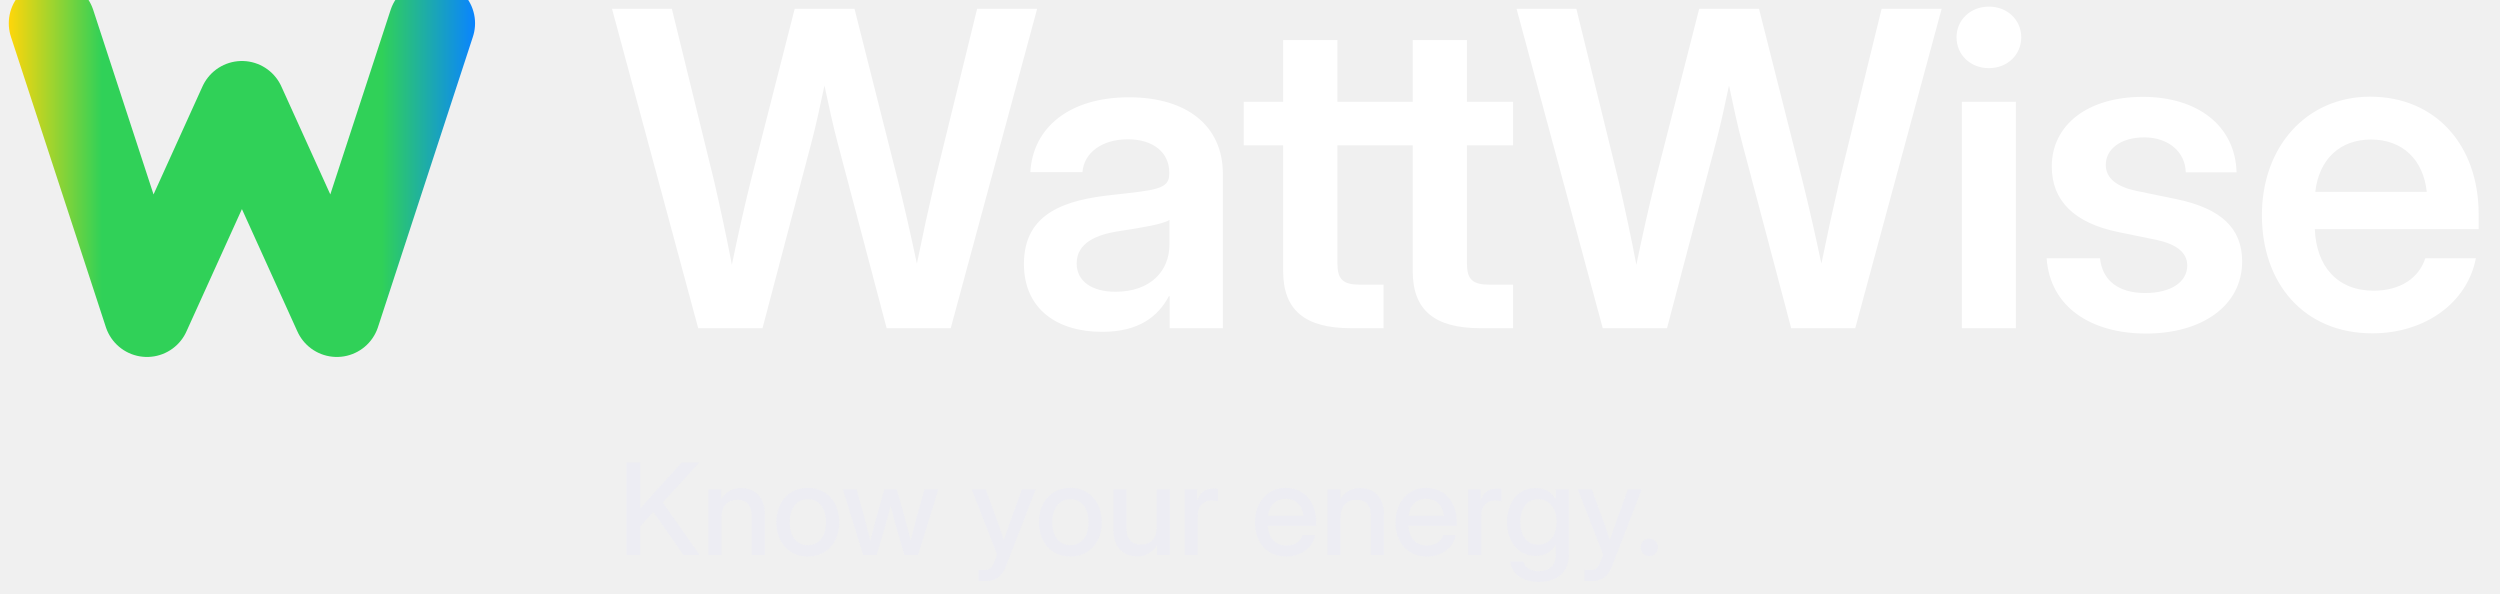
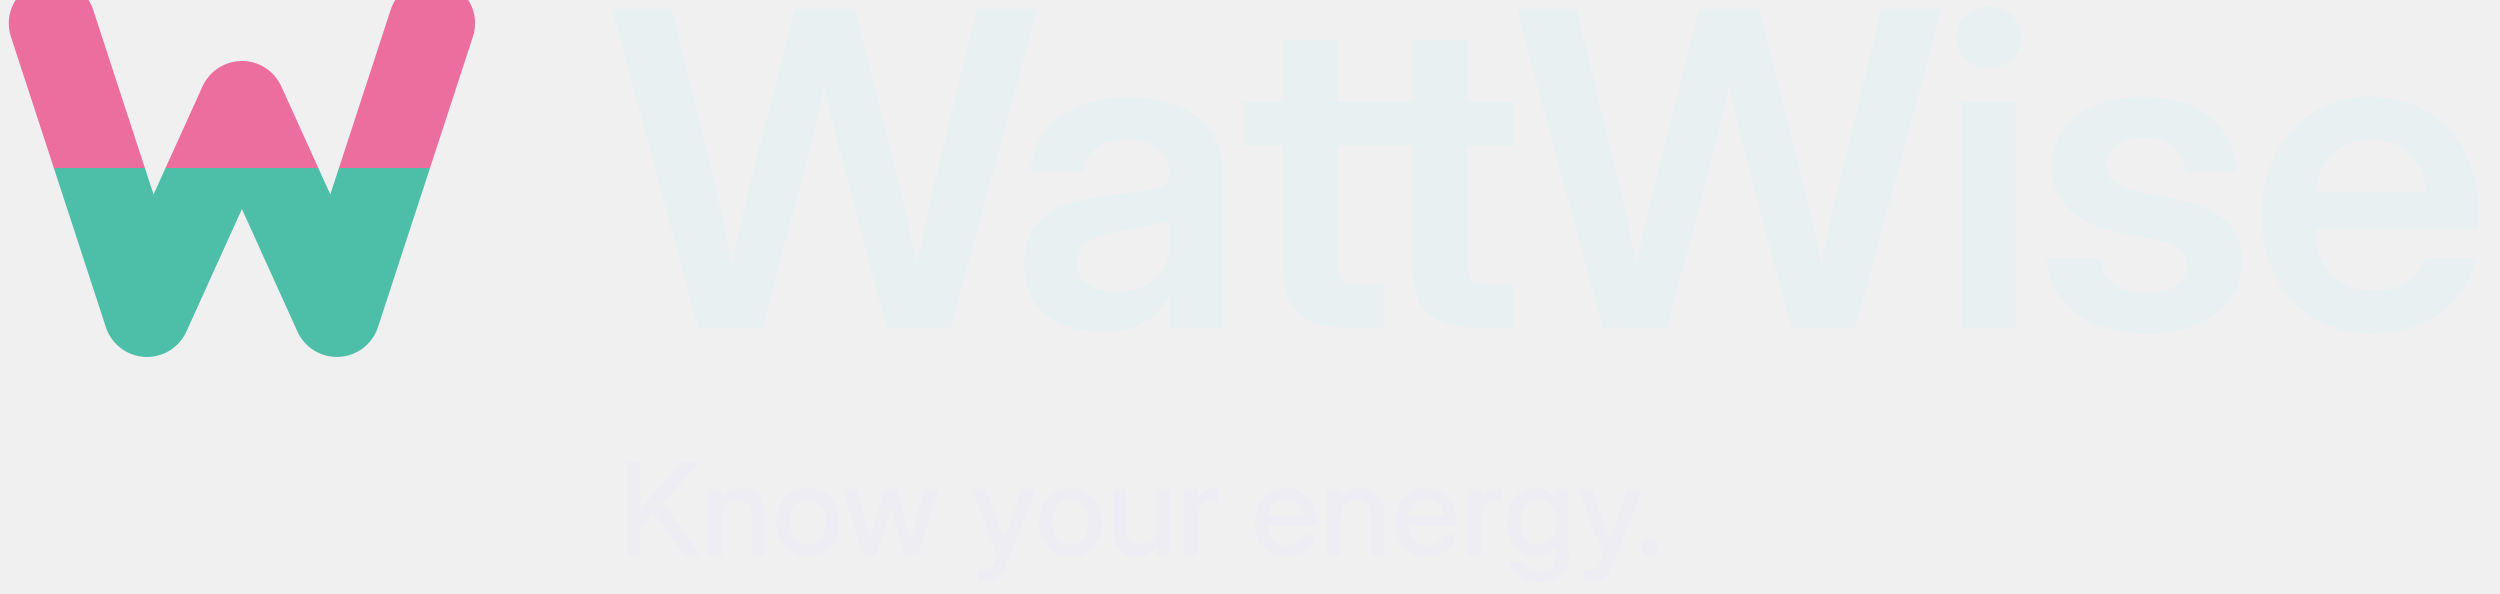
<svg xmlns="http://www.w3.org/2000/svg" viewBox="-2 -2 569.4 135.2">
  <defs>
-     <linearGradient id="ww" x1="89" y1="0" x2="423" y2="0" gradientUnits="userSpaceOnUse">
-       <stop offset="0" stop-color="#FFD60A" />
-       <stop offset=".2" stop-color="#30D158" />
-       <stop offset=".8" stop-color="#30D158" />
-       <stop offset="1" stop-color="#0A84FF" />
+     <linearGradient id="ww" x1="0" y1="152" x2="0" y2="360" gradientUnits="userSpaceOnUse">
+       <stop offset=".5" stop-color="#EC6E9F" />
+       <stop offset=".5" stop-color="#4DBFA9" />
    </linearGradient>
  </defs>
  <g transform="translate(0 -6.55) scale(0.31796) translate(-89 -121)">
    <path d="M120 152 L188 360 L256 210 L324 360 L392 152" fill="none" stroke="url(#ww)" stroke-width="62" stroke-linecap="round" stroke-linejoin="round" />
  </g>
-   <path transform="translate(136.76 72.75)" fill="#FFFFFF" d="M20.26 0H34.91L46 -42.09C47.07 -46.09 48 -50.44 49.02 -55.27C50.05 -50.44 50.98 -46.09 52.05 -42.09L63.18 0H77.78L97.46 -72.75H83.79L74.17 -33.54C72.71 -27.25 71.34 -20.95 70.07 -14.7C68.75 -20.95 67.33 -27.25 65.77 -33.54L55.86 -72.75H42.24L32.23 -33.54C30.66 -27.2 29.25 -20.85 27.93 -14.45C26.71 -20.85 25.34 -27.2 23.88 -33.54L14.26 -72.75H0.63Z M112.27 0.83C120.67 0.83 125.01 -2.69 127.46 -7.28H127.65V0H139.76V-35.16C139.76 -45.9 131.8 -52.59 118.37 -52.59C104.9 -52.59 96.5 -45.8 95.91 -35.55H107.78C108.12 -39.89 112.12 -43.02 118.13 -43.02C124.04 -43.02 127.55 -39.89 127.55 -35.5V-35.11C127.55 -31.59 124.28 -31.45 114.71 -30.37C104.07 -29.25 94.45 -26.37 94.45 -14.65C94.45 -4.35 102.02 0.83 112.27 0.83ZM115.3 -8.3C109.93 -8.3 106.46 -10.69 106.46 -14.75C106.46 -19.43 110.95 -21.34 116.22 -22.12C121.3 -22.9 126.09 -23.68 127.6 -24.66V-19.09C127.6 -13.09 123.35 -8.3 115.3 -8.3Z M176.35 -51.56H165.85V-65.62H153.49V-51.56H144.51V-41.65H153.49V-12.99C153.49 -4.15 158.43 0 168.92 0H176.35V-9.91H171.07C167.07 -9.91 165.85 -11.13 165.85 -14.79V-41.65H176.35Z M205.85 -51.56H195.35V-65.62H183V-51.56H174.02V-41.65H183V-12.99C183 -4.15 187.93 0 198.43 0H205.85V-9.91H200.58C196.57 -9.91 195.35 -11.13 195.35 -14.79V-41.65H205.85Z M226.28 0H240.92L252.01 -42.09C253.08 -46.09 254.01 -50.44 255.04 -55.27C256.06 -50.44 256.99 -46.09 258.06 -42.09L269.2 0H283.79L303.47 -72.75H289.8L280.18 -33.54C278.72 -27.25 277.35 -20.95 276.08 -14.7C274.76 -20.95 273.35 -27.25 271.78 -33.54L261.87 -72.75H248.25L238.24 -33.54C236.68 -27.2 235.26 -20.85 233.94 -14.45C232.72 -20.85 231.35 -27.2 229.89 -33.54L220.27 -72.75H206.65Z M308.08 0H320.38V-51.56H308.08ZM314.23 -59.23C318.43 -59.23 321.6 -62.26 321.6 -66.26C321.6 -70.21 318.43 -73.24 314.23 -73.24C310.03 -73.24 306.86 -70.21 306.86 -66.26C306.86 -62.26 310.03 -59.23 314.23 -59.23Z M350.03 1.22C362.78 1.22 371.91 -5.13 371.91 -15.19C371.91 -22.75 367.17 -27.25 356.97 -29.39L347.69 -31.3C343.39 -32.23 340.85 -34.13 340.85 -37.21C340.85 -40.72 344.17 -43.46 349.59 -43.46C355.21 -43.46 358.97 -40.09 359.07 -35.5H370.64C370.35 -46.09 361.8 -52.69 349.3 -52.69C336.7 -52.69 328.55 -46.29 328.55 -36.82C328.55 -29 333.72 -23.97 343.59 -21.92L352.38 -20.12C356.72 -19.19 359.41 -17.38 359.41 -14.26C359.41 -10.6 355.79 -8.01 349.84 -8.01C343.69 -8.01 340.07 -10.89 339.54 -15.92H327.38C328.16 -4.83 337.48 1.22 350.03 1.22Z M401.56 1.17C413.62 1.17 423.19 -5.81 425.14 -15.92H413.62C412.21 -11.52 408.05 -8.54 401.85 -8.54C393.55 -8.54 388.77 -14.16 388.47 -22.56H425.78V-25.93C425.78 -41.75 415.92 -52.73 401.07 -52.73C386.62 -52.73 376.41 -41.41 376.41 -25.73C376.41 -10.11 386.08 1.17 401.56 1.17ZM388.57 -31.05C389.4 -38.43 394.14 -42.97 401.27 -42.97C408.4 -42.97 413.18 -38.43 413.96 -31.05Z" />
+   <path transform="translate(136.76 72.75)" fill="#E9F0F1" d="M20.26 0H34.91L46 -42.09C47.07 -46.09 48 -50.44 49.02 -55.27C50.05 -50.44 50.98 -46.09 52.05 -42.09L63.18 0H77.78L97.46 -72.75H83.79L74.17 -33.54C72.71 -27.25 71.34 -20.95 70.07 -14.7C68.75 -20.95 67.33 -27.25 65.77 -33.54L55.86 -72.75H42.24L32.23 -33.54C30.66 -27.2 29.25 -20.85 27.93 -14.45C26.71 -20.85 25.34 -27.2 23.88 -33.54L14.26 -72.75H0.63Z M112.27 0.83C120.67 0.83 125.01 -2.69 127.46 -7.28H127.65V0H139.76V-35.16C139.76 -45.9 131.8 -52.59 118.37 -52.59C104.9 -52.59 96.5 -45.8 95.91 -35.55H107.78C108.12 -39.89 112.12 -43.02 118.13 -43.02C124.04 -43.02 127.55 -39.89 127.55 -35.5V-35.11C127.55 -31.59 124.28 -31.45 114.71 -30.37C104.07 -29.25 94.45 -26.37 94.45 -14.65C94.45 -4.35 102.02 0.83 112.27 0.83ZM115.3 -8.3C109.93 -8.3 106.46 -10.69 106.46 -14.75C106.46 -19.43 110.95 -21.34 116.22 -22.12C121.3 -22.9 126.09 -23.68 127.6 -24.66V-19.09C127.6 -13.09 123.35 -8.3 115.3 -8.3Z M176.35 -51.56H165.85V-65.62H153.49V-51.56H144.51V-41.65H153.49V-12.99C153.49 -4.15 158.43 0 168.92 0H176.35V-9.91H171.07C167.07 -9.91 165.85 -11.13 165.85 -14.79V-41.65H176.35Z M205.85 -51.56H195.35V-65.62H183V-51.56H174.02V-41.65H183V-12.99C183 -4.15 187.93 0 198.43 0H205.85V-9.91H200.58C196.57 -9.91 195.35 -11.13 195.35 -14.79V-41.65H205.85Z M226.28 0H240.92L252.01 -42.09C253.08 -46.09 254.01 -50.44 255.04 -55.27C256.06 -50.44 256.99 -46.09 258.06 -42.09L269.2 0H283.79L303.47 -72.75H289.8L280.18 -33.54C278.72 -27.25 277.35 -20.95 276.08 -14.7C274.76 -20.95 273.35 -27.25 271.78 -33.54L261.87 -72.75H248.25L238.24 -33.54C236.68 -27.2 235.26 -20.85 233.94 -14.45C232.72 -20.85 231.35 -27.2 229.89 -33.54L220.27 -72.75H206.65Z M308.08 0H320.38V-51.56H308.08ZM314.23 -59.23C318.43 -59.23 321.6 -62.26 321.6 -66.26C321.6 -70.21 318.43 -73.24 314.23 -73.24C310.03 -73.24 306.86 -70.21 306.86 -66.26C306.86 -62.26 310.03 -59.23 314.23 -59.23Z M350.03 1.22C362.78 1.22 371.91 -5.13 371.91 -15.19C371.91 -22.75 367.17 -27.25 356.97 -29.39L347.69 -31.3C343.39 -32.23 340.85 -34.13 340.85 -37.21C340.85 -40.72 344.17 -43.46 349.59 -43.46C355.21 -43.46 358.97 -40.09 359.07 -35.5H370.64C370.35 -46.09 361.8 -52.69 349.3 -52.69C336.7 -52.69 328.55 -46.29 328.55 -36.82C328.55 -29 333.72 -23.97 343.59 -21.92L352.38 -20.12C356.72 -19.19 359.41 -17.38 359.41 -14.26C359.41 -10.6 355.79 -8.01 349.84 -8.01C343.69 -8.01 340.07 -10.89 339.54 -15.92H327.38C328.16 -4.83 337.48 1.22 350.03 1.22Z M401.56 1.17C413.62 1.17 423.19 -5.81 425.14 -15.92H413.62C412.21 -11.52 408.05 -8.54 401.85 -8.54C393.55 -8.54 388.77 -14.16 388.47 -22.56H425.78V-25.93C425.78 -41.75 415.92 -52.73 401.07 -52.73C386.62 -52.73 376.41 -41.41 376.41 -25.73C376.41 -10.11 386.08 1.17 401.56 1.17ZM388.57 -31.05C389.4 -38.43 394.14 -42.97 401.27 -42.97C408.4 -42.97 413.18 -38.43 413.96 -31.05Z" />
  <path transform="translate(138.76 124.41) scale(0.29)" fill="rgba(235,235,245,0.6)" d="M6.64 0H17.48V-22.56L27.73 -33.89L51.42 0H64.11L35.16 -41.26L63.87 -72.75H50.15L29.44 -49.95C25.39 -45.41 21.44 -41.02 17.48 -36.52V-72.75H6.64Z M81.25 -29.69C81.25 -39.26 86.67 -43.36 93.7 -43.36C100.83 -43.36 104.98 -39.11 104.98 -30.86V0H115.28V-32.13C115.28 -45.61 107.23 -52.59 96.63 -52.59C89.84 -52.59 84.57 -49.66 81.05 -43.8V-51.56H70.95V0H81.25Z M149.07 1.17C163.82 1.17 173.73 -9.81 173.73 -25.68C173.73 -41.65 163.82 -52.73 149.07 -52.73C134.33 -52.73 124.37 -41.65 124.37 -25.68C124.37 -9.81 134.33 1.17 149.07 1.17ZM149.07 -7.71C140.23 -7.71 134.81 -14.7 134.81 -25.68C134.81 -36.77 140.28 -43.85 149.07 -43.85C157.86 -43.85 163.33 -36.77 163.33 -25.68C163.33 -14.75 157.91 -7.71 149.07 -7.71Z M192.53 0H203.12L209.77 -22.46C211.28 -27.69 212.7 -33.2 214.11 -38.62C215.53 -33.2 216.89 -27.69 218.36 -22.46L224.9 0H235.64L251.61 -51.56H240.72L234.77 -30.47C233.06 -24.27 231.49 -17.72 229.88 -11.43C228.22 -17.72 226.66 -24.32 224.9 -30.47L218.99 -51.56H209.18L203.17 -30.47C201.46 -24.22 199.8 -17.63 198.14 -11.23C196.53 -17.63 194.97 -24.22 193.26 -30.47L187.35 -51.56H176.56Z  M283.11 20.41H289.65C296.63 20.41 301.71 16.5 304.59 9.03L328.03 -51.56H317.14L306.98 -23.29C305.62 -19.43 304.3 -15.58 303.03 -11.72C301.76 -15.58 300.49 -19.43 299.12 -23.29L288.82 -51.56H277.78L297.71 -0.34L295.36 5.76C293.8 9.96 291.89 11.72 288.67 11.72H283.11Z M355.27 1.17C370.02 1.17 379.93 -9.81 379.93 -25.68C379.93 -41.65 370.02 -52.73 355.27 -52.73C340.53 -52.73 330.57 -41.65 330.57 -25.68C330.57 -9.81 340.53 1.17 355.27 1.17ZM355.27 -7.71C346.44 -7.71 341.02 -14.7 341.02 -25.68C341.02 -36.77 346.48 -43.85 355.27 -43.85C364.06 -43.85 369.53 -36.77 369.53 -25.68C369.53 -14.75 364.11 -7.71 355.27 -7.71Z M407.71 1.03C414.55 1.03 419.78 -1.9 423.29 -7.76V0H433.4V-51.56H423.1V-21.88C423.1 -12.3 417.68 -8.2 410.69 -8.2C403.52 -8.2 399.37 -12.45 399.37 -20.7V-51.56H389.06V-19.43C389.06 -5.96 397.12 1.03 407.71 1.03Z M445.02 0H455.32V-30.47C455.32 -38.87 460.06 -42.82 465.87 -42.82C468.26 -42.82 470.51 -42.48 471.29 -42.33V-51.95C470.46 -52.05 469.09 -52.2 467.53 -52.2C460.99 -52.2 456.98 -48.83 455.08 -43.21H454.88V-51.56H445.02Z  M524.8 1.17C536.47 1.17 545.65 -5.71 547.56 -15.67H537.65C536.18 -10.79 531.69 -7.42 524.95 -7.42C515.92 -7.42 510.74 -13.72 510.4 -23H548.34V-25.78C548.34 -41.7 538.87 -52.73 524.27 -52.73C510.21 -52.73 500.24 -41.41 500.24 -25.68C500.24 -10.11 509.52 1.17 524.8 1.17ZM510.5 -30.81C511.38 -39.01 516.6 -44.14 524.37 -44.14C532.18 -44.14 537.45 -39.01 538.28 -30.81Z M567.53 -29.69C567.53 -39.26 572.95 -43.36 579.98 -43.36C587.11 -43.36 591.26 -39.11 591.26 -30.86V0H601.56V-32.13C601.56 -45.61 593.51 -52.59 582.91 -52.59C576.12 -52.59 570.85 -49.66 567.33 -43.8V-51.56H557.23V0H567.53Z M635.21 1.17C646.88 1.17 656.05 -5.71 657.96 -15.67H648.05C646.58 -10.79 642.09 -7.42 635.35 -7.42C626.32 -7.42 621.14 -13.72 620.8 -23H658.74V-25.78C658.74 -41.7 649.27 -52.73 634.67 -52.73C620.61 -52.73 610.64 -41.41 610.64 -25.68C610.64 -10.11 619.92 1.17 635.21 1.17ZM620.9 -30.81C621.78 -39.01 627 -44.14 634.77 -44.14C642.58 -44.14 647.85 -39.01 648.68 -30.81Z M667.63 0H677.93V-30.47C677.93 -38.87 682.67 -42.82 688.48 -42.82C690.87 -42.82 693.12 -42.48 693.9 -42.33V-51.95C693.07 -52.05 691.7 -52.2 690.14 -52.2C683.59 -52.2 679.59 -48.83 677.69 -43.21H677.49V-51.56H667.63Z M723.29 21.09C736.28 21.09 746.78 14.94 746.78 -0.68V-51.56H736.62V-43.7H736.57C733.11 -49.85 727.25 -52.59 720.56 -52.59C707.23 -52.59 698.24 -41.7 698.24 -25.93C698.24 -10.21 707.18 0.68 720.61 0.68C727.39 0.68 732.96 -2.1 736.52 -8.11H736.57V-0.29C736.57 8.06 731.59 12.7 723.29 12.7C717.04 12.7 712.4 10.11 711.08 5.13H700.78C702.15 15.23 710.64 21.09 723.29 21.09ZM722.71 -8.15C714.4 -8.15 708.69 -14.4 708.69 -25.98C708.69 -37.55 714.4 -43.8 722.71 -43.8C731.49 -43.8 737.16 -36.77 737.16 -25.98C737.16 -15.19 731.49 -8.15 722.71 -8.15Z M759.08 20.41H765.62C772.61 20.41 777.69 16.5 780.57 9.03L804 -51.56H793.12L782.96 -23.29C781.59 -19.43 780.27 -15.58 779 -11.72C777.73 -15.58 776.46 -19.43 775.1 -23.29L764.79 -51.56H753.76L773.68 -0.34L771.34 5.76C769.78 9.96 767.87 11.72 764.65 11.72H759.08Z M809.96 0.83C813.82 0.83 816.8 -2.15 816.8 -6.01C816.8 -9.81 813.82 -12.84 809.96 -12.84C806.15 -12.84 803.17 -9.81 803.17 -6.01C803.17 -2.15 806.15 0.83 809.96 0.83Z" />
</svg>
